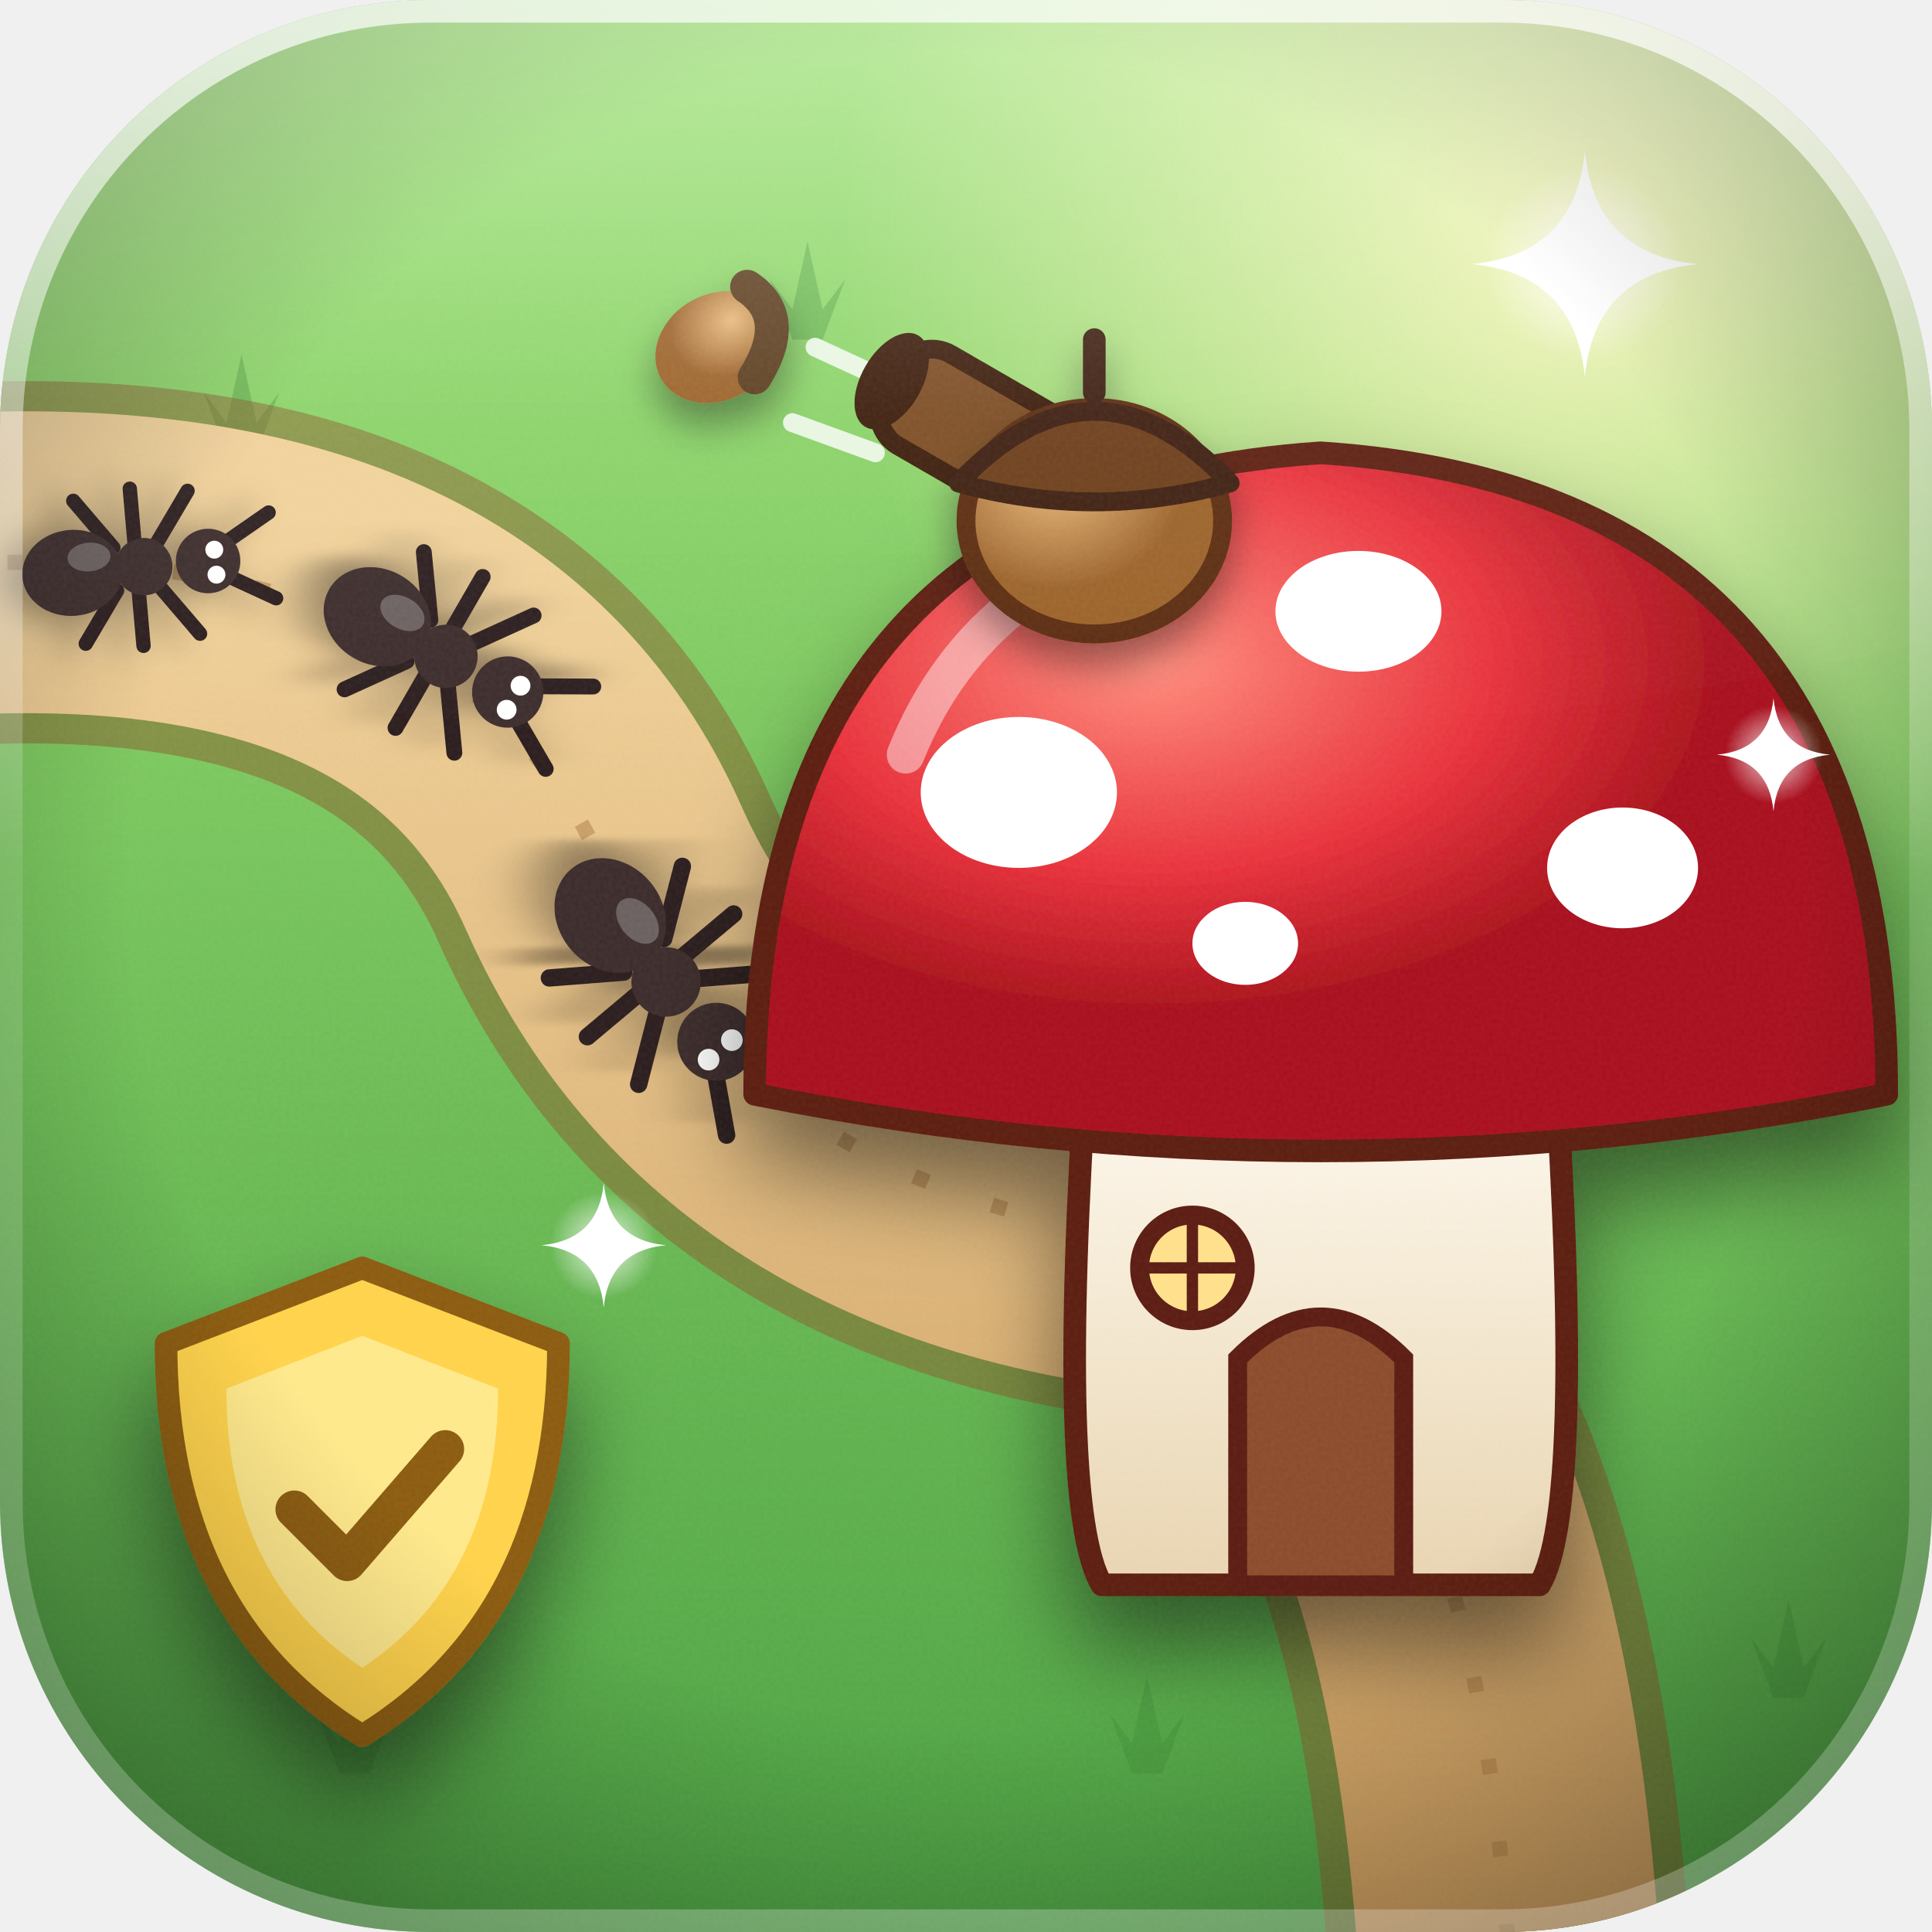
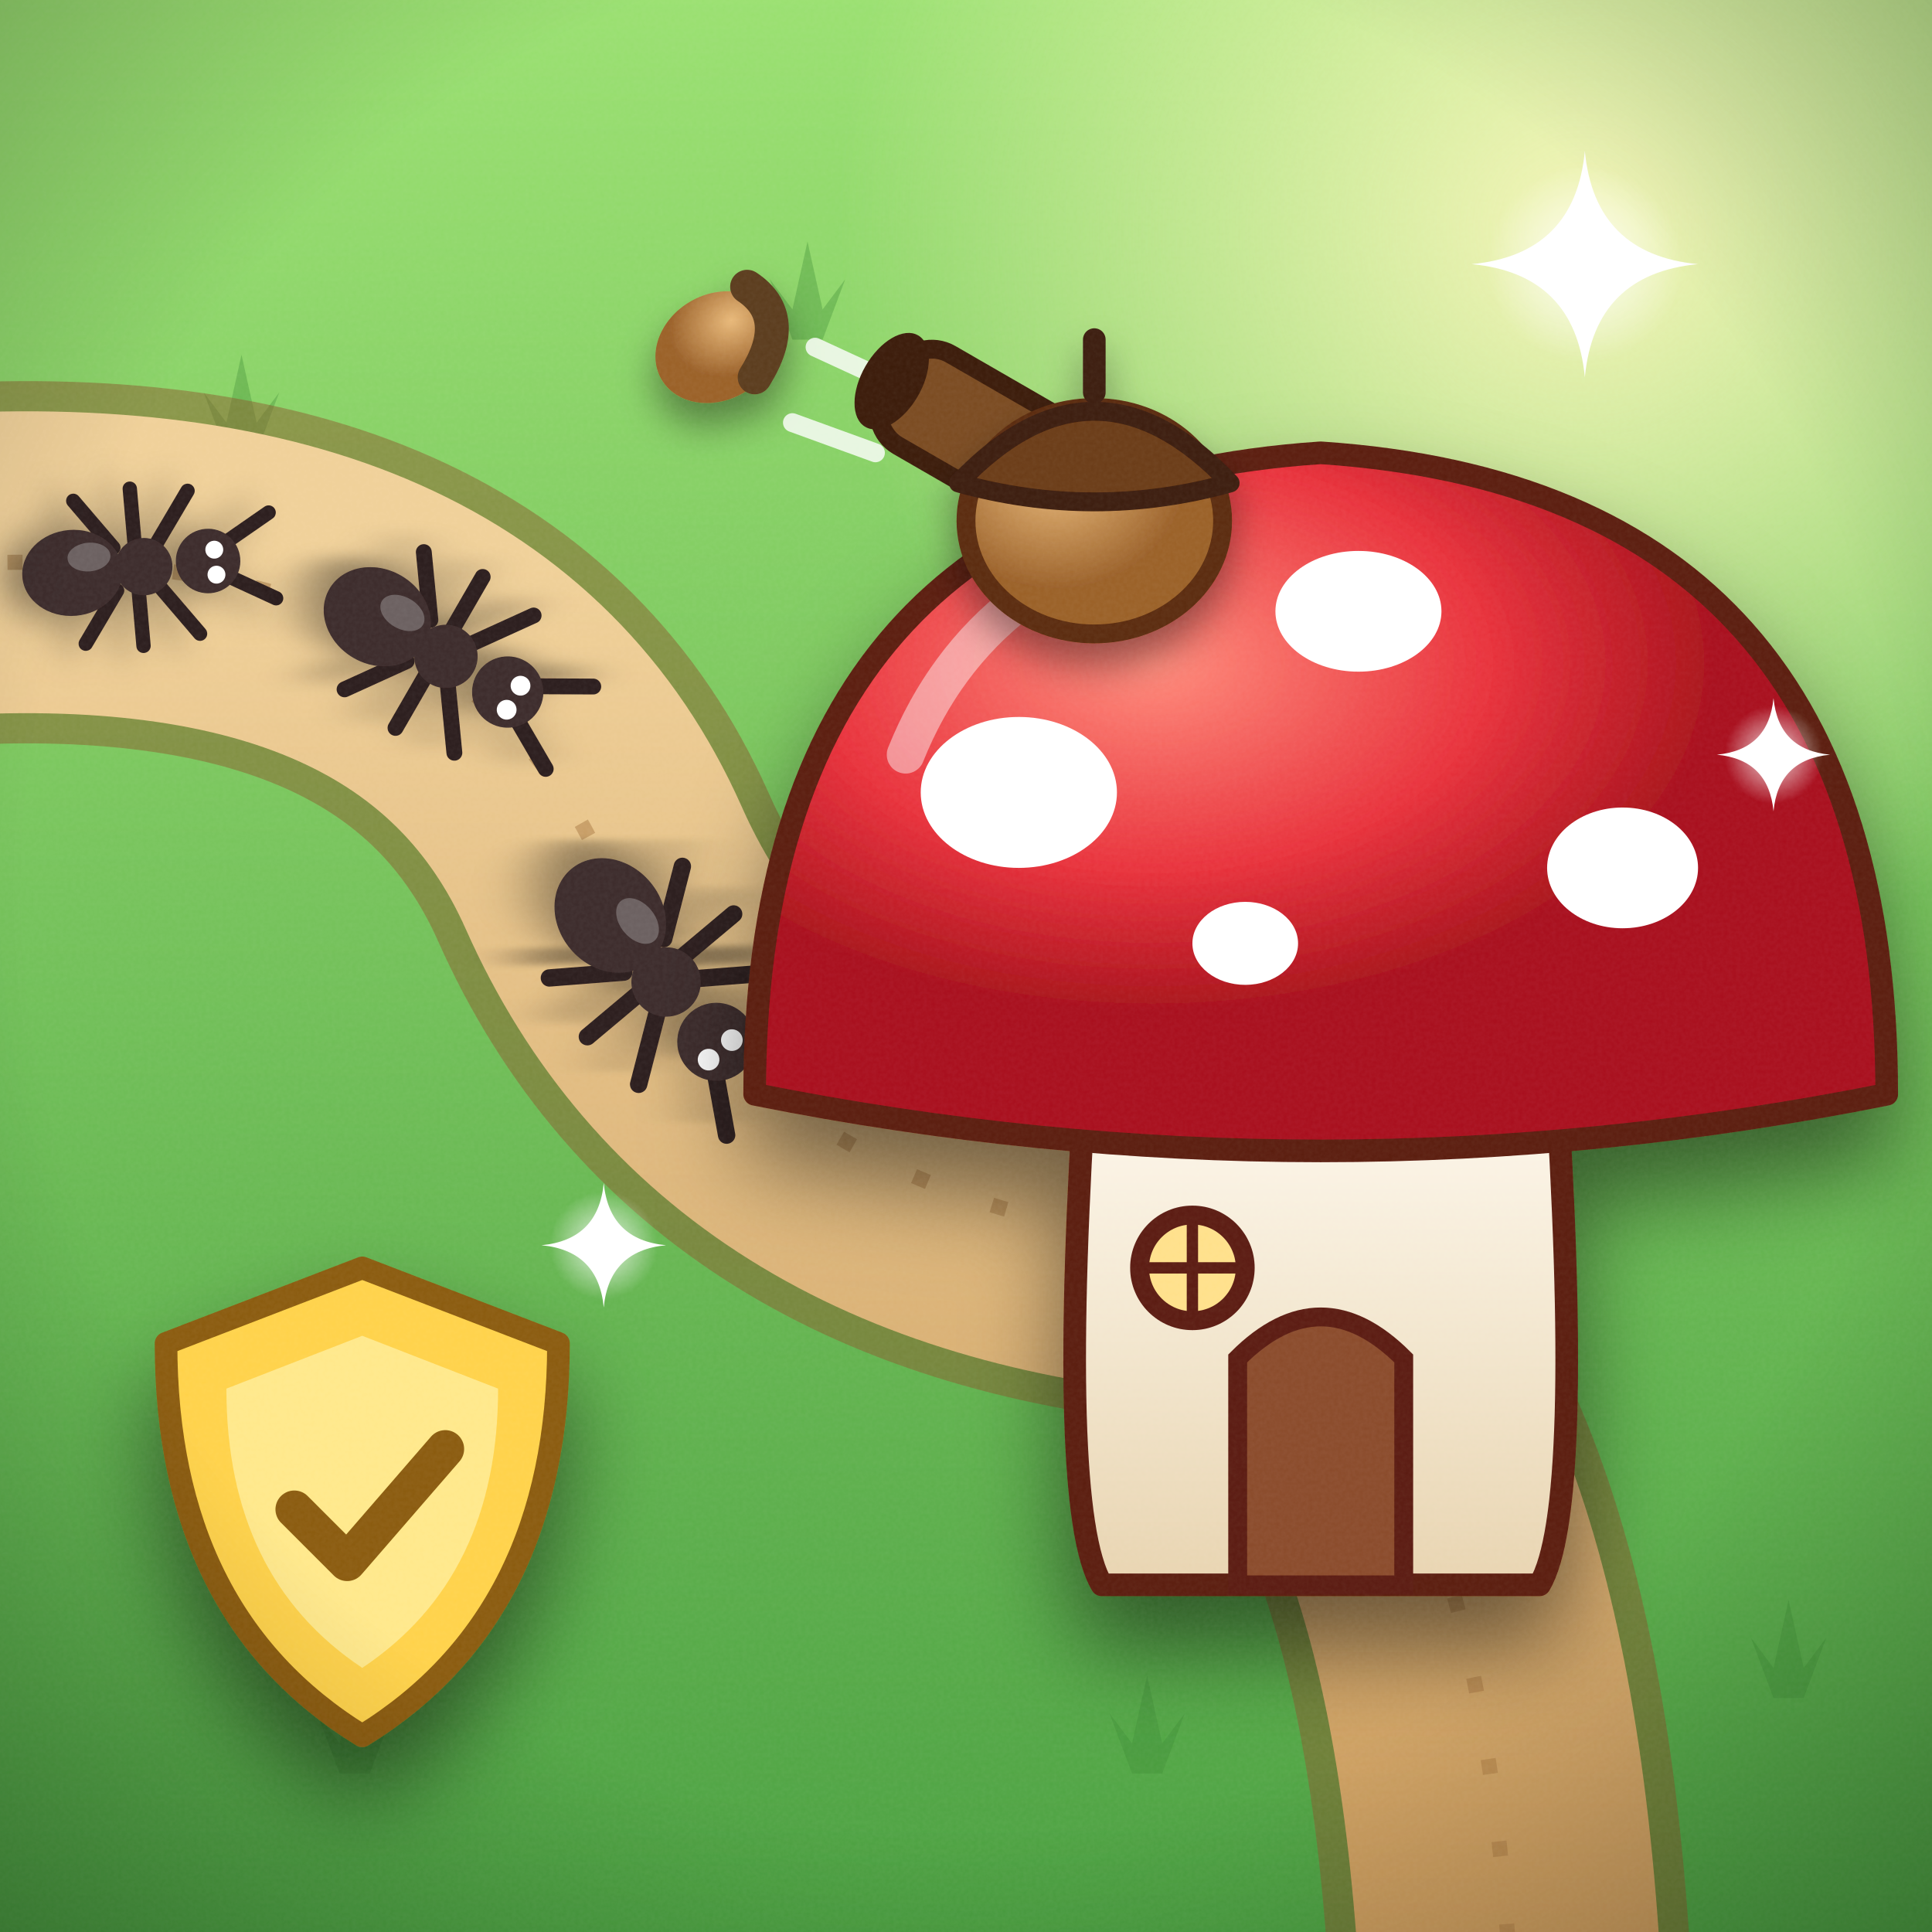
<svg xmlns="http://www.w3.org/2000/svg" viewBox="0 0 512 512">
  <defs>
    <clipPath id="sq">
-       <rect width="512" height="512" rx="114" />
+       <rect width="512" height="512" />
    </clipPath>
    <filter id="sh" x="-40%" y="-40%" width="180%" height="180%">
      <feDropShadow dx="0" dy="14" stdDeviation="12" flood-color="#000" flood-opacity=".5" />
    </filter>
    <filter id="sh2" x="-40%" y="-40%" width="180%" height="180%">
      <feDropShadow dx="0" dy="6" stdDeviation="5" flood-color="#000" flood-opacity=".4" />
    </filter>
    <filter id="glow" x="-100%" y="-100%" width="300%" height="300%">
      <feGaussianBlur stdDeviation="10" result="b" />
      <feMerge>
        <feMergeNode in="b" />
        <feMergeNode in="b" />
        <feMergeNode in="SourceGraphic" />
      </feMerge>
    </filter>
    <filter id="glowS" x="-100%" y="-100%" width="300%" height="300%">
      <feGaussianBlur stdDeviation="4" result="b" />
      <feMerge>
        <feMergeNode in="b" />
        <feMergeNode in="SourceGraphic" />
      </feMerge>
    </filter>
    <filter id="b2" x="-50%" y="-50%" width="200%" height="200%">
      <feGaussianBlur stdDeviation="2" />
    </filter>
    <filter id="b6" x="-50%" y="-50%" width="200%" height="200%">
      <feGaussianBlur stdDeviation="6" />
    </filter>
    <filter id="b14" x="-60%" y="-60%" width="220%" height="220%">
      <feGaussianBlur stdDeviation="14" />
    </filter>
    <filter id="b30" x="-80%" y="-80%" width="260%" height="260%">
      <feGaussianBlur stdDeviation="30" />
    </filter>
    <filter id="grain" x="0" y="0" width="100%" height="100%">
      <feTurbulence type="fractalNoise" baseFrequency=".9" numOctaves="2" seed="7" />
      <feColorMatrix values="0 0 0 0 1  0 0 0 0 1  0 0 0 0 1  0 0 0 .055 0" />
    </filter>
    <linearGradient id="gloss" x1="0" y1="0" x2="0" y2="1">
      <stop offset="0" stop-color="#fff" stop-opacity=".32" />
      <stop offset=".55" stop-color="#fff" stop-opacity=".05" />
      <stop offset="1" stop-color="#fff" stop-opacity="0" />
    </linearGradient>
-     <radialGradient id="vig" cx=".5" cy=".46" r=".74">
-       <stop offset=".58" stop-color="#000" stop-opacity="0" />
-       <stop offset="1" stop-color="#000" stop-opacity=".45" />
+     <radialGradient id="vig" cx=".5" cy=".46" r=".78">
+       <stop offset=".62" stop-color="#000" stop-opacity="0" />
+       <stop offset="1" stop-color="#000" stop-opacity=".32" />
    </radialGradient>
    <linearGradient id="rim" x1="0" y1="0" x2="0" y2="1">
      <stop offset="0" stop-color="#fff" stop-opacity=".7" />
      <stop offset=".45" stop-color="#fff" stop-opacity=".1" />
      <stop offset="1" stop-color="#fff" stop-opacity=".25" />
    </linearGradient>
    <radialGradient id="spark">
      <stop offset="0" stop-color="#fff" />
      <stop offset=".25" stop-color="#fff" stop-opacity=".85" />
      <stop offset="1" stop-color="#fff" stop-opacity="0" />
    </radialGradient>
    <linearGradient id="grass" x1="0" y1="0" x2="0" y2="1">
      <stop offset="0" stop-color="#9ae070" />
      <stop offset="1" stop-color="#4aa040" />
    </linearGradient>
    <linearGradient id="path" x1="0" y1="0" x2="0" y2="1">
      <stop offset="0" stop-color="#f0d098" />
      <stop offset="1" stop-color="#c89858" />
    </linearGradient>
    <radialGradient id="cap" cx="0.35" cy="0.3" r="0.5">
      <stop offset="0" stop-color="#ff8a7a" />
      <stop offset="0.6" stop-color="#e8303a" />
      <stop offset="1" stop-color="#a8101a" />
    </radialGradient>
    <linearGradient id="stem" x1="0" y1="0" x2="0" y2="1">
      <stop offset="0" stop-color="#fffaf0" />
      <stop offset="1" stop-color="#e8d4b0" />
    </linearGradient>
    <radialGradient id="acorn" cx="0.35" cy="0.3" r="0.5">
      <stop offset="0" stop-color="#e8b878" />
      <stop offset="1" stop-color="#9a6028" />
    </radialGradient>
    <radialGradient id="sun" cx="0.5" cy="0.5" r="0.5">
      <stop offset="0" stop-color="#fff8c0" stop-opacity="0.9" />
      <stop offset="1" stop-color="#fff8c0" stop-opacity="0" />
    </radialGradient>
  </defs>
  <g clip-path="url(#sq)">
    <rect width="512" height="512" fill="url(#grass)" />
    <circle cx="420" cy="60" r="200" fill="url(#sun)" />
    <g opacity=".35" fill="#3a8a30">
      <path d="M60 120 l-6 -16 l6 8 l4 -18 l4 18 l6 -8 l-6 16 z" />
      <path d="M440 300 l-6 -16 l6 8 l4 -18 l4 18 l6 -8 l-6 16 z" />
      <path d="M300 470 l-6 -16 l6 8 l4 -18 l4 18 l6 -8 l-6 16 z" />
      <path d="M90 470 l-6 -16 l6 8 l4 -18 l4 18 l6 -8 l-6 16 z" />
      <path d="M470 450 l-6 -16 l6 8 l4 -18 l4 18 l6 -8 l-6 16 z" />
      <path d="M210 90 l-6 -16 l6 8 l4 -18 l4 18 l6 -8 l-6 16 z" />
    </g>
    <path d="M-20 150 Q120 140 160 230 T320 330 Q390 360 400 520" stroke="#8a5a2a" stroke-width="96" fill="none" stroke-linecap="round" opacity=".5" />
    <path d="M-20 150 Q120 140 160 230 T320 330 Q390 360 400 520" stroke="url(#path)" stroke-width="80" fill="none" stroke-linecap="round" />
    <path d="M-20 150 Q120 140 160 230 T320 330 Q390 360 400 520" stroke="#a87840" stroke-width="4" stroke-dasharray="4 18" fill="none" opacity=".5" />
    <g transform="translate(40 150) rotate(85) scale(0.95)" filter="url(#sh2)">
      <g stroke="#2a1a1a" stroke-width="4" stroke-linecap="round">
        <path d="M-6 -2 L-20 -12 M-6 4 L-22 4 M-6 10 L-20 20 M6 -2 L20 -12 M6 4 L22 4 M6 10 L20 20 M-4 -20 L-12 -34 M4 -20 L12 -34" />
      </g>
      <circle cx="0" cy="-16" r="9" fill="#3a2a2a" />
      <circle cx="0" cy="2" r="8" fill="#3a2a2a" />
      <ellipse cx="0" cy="22" rx="12" ry="14" fill="#3a2a2a" />
      <ellipse cx="-4" cy="17" rx="4" ry="6" fill="#fff" opacity=".25" />
      <circle cx="-3" cy="-18" r="2.5" fill="#fff" />
      <circle cx="4" cy="-18" r="2.5" fill="#fff" />
    </g>
    <g transform="translate(120 175) rotate(120) scale(1.05)" filter="url(#sh2)">
      <g stroke="#2a1a1a" stroke-width="4" stroke-linecap="round">
        <path d="M-6 -2 L-20 -12 M-6 4 L-22 4 M-6 10 L-20 20 M6 -2 L20 -12 M6 4 L22 4 M6 10 L20 20 M-4 -20 L-12 -34 M4 -20 L12 -34" />
      </g>
      <circle cx="0" cy="-16" r="9" fill="#3a2a2a" />
      <circle cx="0" cy="2" r="8" fill="#3a2a2a" />
      <ellipse cx="0" cy="22" rx="12" ry="14" fill="#3a2a2a" />
      <ellipse cx="-4" cy="17" rx="4" ry="6" fill="#fff" opacity=".25" />
      <circle cx="-3" cy="-18" r="2.5" fill="#fff" />
      <circle cx="4" cy="-18" r="2.5" fill="#fff" />
    </g>
    <g transform="translate(178 262) rotate(140) scale(1.15)" filter="url(#sh2)">
      <g stroke="#2a1a1a" stroke-width="4" stroke-linecap="round">
        <path d="M-6 -2 L-20 -12 M-6 4 L-22 4 M-6 10 L-20 20 M6 -2 L20 -12 M6 4 L22 4 M6 10 L20 20 M-4 -20 L-12 -34 M4 -20 L12 -34" />
      </g>
      <circle cx="0" cy="-16" r="9" fill="#3a2a2a" />
      <circle cx="0" cy="2" r="8" fill="#3a2a2a" />
      <ellipse cx="0" cy="22" rx="12" ry="14" fill="#3a2a2a" />
      <ellipse cx="-4" cy="17" rx="4" ry="6" fill="#fff" opacity=".25" />
      <circle cx="-3" cy="-18" r="2.5" fill="#fff" />
      <circle cx="4" cy="-18" r="2.5" fill="#fff" />
    </g>
    <g filter="url(#sh2)">
      <ellipse cx="190" cy="92" rx="14" ry="17" fill="url(#acorn)" transform="rotate(60 190 92)" />
      <path d="M198 76 q12 8 2 24" stroke="#5a3a1a" stroke-width="9" fill="none" stroke-linecap="round" />
    </g>
    <g stroke="#fff" stroke-width="5" stroke-linecap="round" opacity=".8">
      <path d="M216 92 l26 12 M210 112 l22 8" />
    </g>
    <g transform="translate(350 250)">
      <g filter="url(#sh)">
        <path d="M-62 30 Q-70 150 -58 170 L58 170 Q70 150 62 30 Z" fill="url(#stem)" stroke="#5a1a10" stroke-width="6" stroke-linejoin="round" />
        <path d="M-150 40 Q-150 -120 0 -130 Q150 -120 150 40 Q0 70 -150 40 Z" fill="url(#cap)" stroke="#5a1a10" stroke-width="6" stroke-linejoin="round" />
      </g>
      <g fill="#fff">
        <ellipse cx="-80" cy="-40" rx="26" ry="20" />
        <ellipse cx="10" cy="-88" rx="22" ry="16" />
        <ellipse cx="80" cy="-20" rx="20" ry="16" />
        <ellipse cx="-20" cy="0" rx="14" ry="11" />
      </g>
      <path d="M-110 -50 Q-90 -100 -30 -112" stroke="#fff" stroke-width="10" fill="none" stroke-linecap="round" opacity=".45" />
      <path d="M-22 170 V110 Q0 88 22 110 V170 Z" fill="#8a4a2a" stroke="#5a1a10" stroke-width="5" />
      <circle cx="-34" cy="86" r="14" fill="#ffe08a" stroke="#5a1a10" stroke-width="5" />
      <path d="M-34 72 V100 M-48 86 H-20" stroke="#5a1a10" stroke-width="3" />
      <g transform="translate(-60 -118) rotate(-150)">
        <rect x="-4" y="-14" width="66" height="28" rx="10" fill="#7a4a20" stroke="#3a1a08" stroke-width="5" />
        <ellipse cx="62" cy="0" rx="8" ry="14" fill="#3a1a08" />
      </g>
      <g filter="url(#sh2)">
        <ellipse cx="-60" cy="-112" rx="34" ry="30" fill="url(#acorn)" stroke="#5a2a08" stroke-width="5" />
        <path d="M-96 -122 Q-60 -160 -24 -122 Q-60 -112 -96 -122 Z" fill="#6a3a14" stroke="#3a1a08" stroke-width="5" stroke-linejoin="round" />
        <path d="M-60 -146 v-14" stroke="#3a1a08" stroke-width="6" stroke-linecap="round" />
      </g>
    </g>
    <g transform="translate(96 398)" filter="url(#sh)">
      <path d="M0 -62 L52 -42 Q52 30 0 62 Q-52 30 -52 -42 Z" fill="#ffd24a" stroke="#8a5a0a" stroke-width="6" stroke-linejoin="round" />
      <path d="M0 -44 L36 -30 Q36 20 0 44 Q-36 20 -36 -30 Z" fill="#ffe88a" />
      <path d="M-18 2 L-4 16 L22 -14" stroke="#8a5a0a" stroke-width="10" fill="none" stroke-linecap="round" stroke-linejoin="round" />
    </g>
    <g transform="translate(420.0 70.0) scale(1.0)">
      <circle r="26" fill="url(#spark)" opacity=".75" />
      <path d="M0 -30 Q2.6 -2.6 30 0 Q2.6 2.6 0 30 Q-2.6 2.6 -30 0 Q-2.6 -2.6 0 -30 Z" fill="#fff" />
    </g>
    <g transform="translate(160.0 330.0) scale(0.55)">
      <circle r="26" fill="url(#spark)" opacity=".75" />
      <path d="M0 -30 Q2.6 -2.6 30 0 Q2.6 2.6 0 30 Q-2.6 2.6 -30 0 Q-2.6 -2.6 0 -30 Z" fill="#fff" />
    </g>
    <g transform="translate(470.0 200.0) scale(0.5)">
      <circle r="26" fill="url(#spark)" opacity=".75" />
      <path d="M0 -30 Q2.6 -2.6 30 0 Q2.6 2.6 0 30 Q-2.6 2.6 -30 0 Q-2.6 -2.6 0 -30 Z" fill="#fff" />
    </g>
    <rect width="512" height="512" filter="url(#grain)" />
    <rect width="512" height="512" fill="url(#vig)" />
-     <path d="M0 0 H512 V170 Q256 228 0 170 Z" fill="url(#gloss)" />
  </g>
-   <rect x="3" y="3" width="506" height="506" rx="111" fill="none" stroke="url(#rim)" stroke-width="6" />
</svg>
